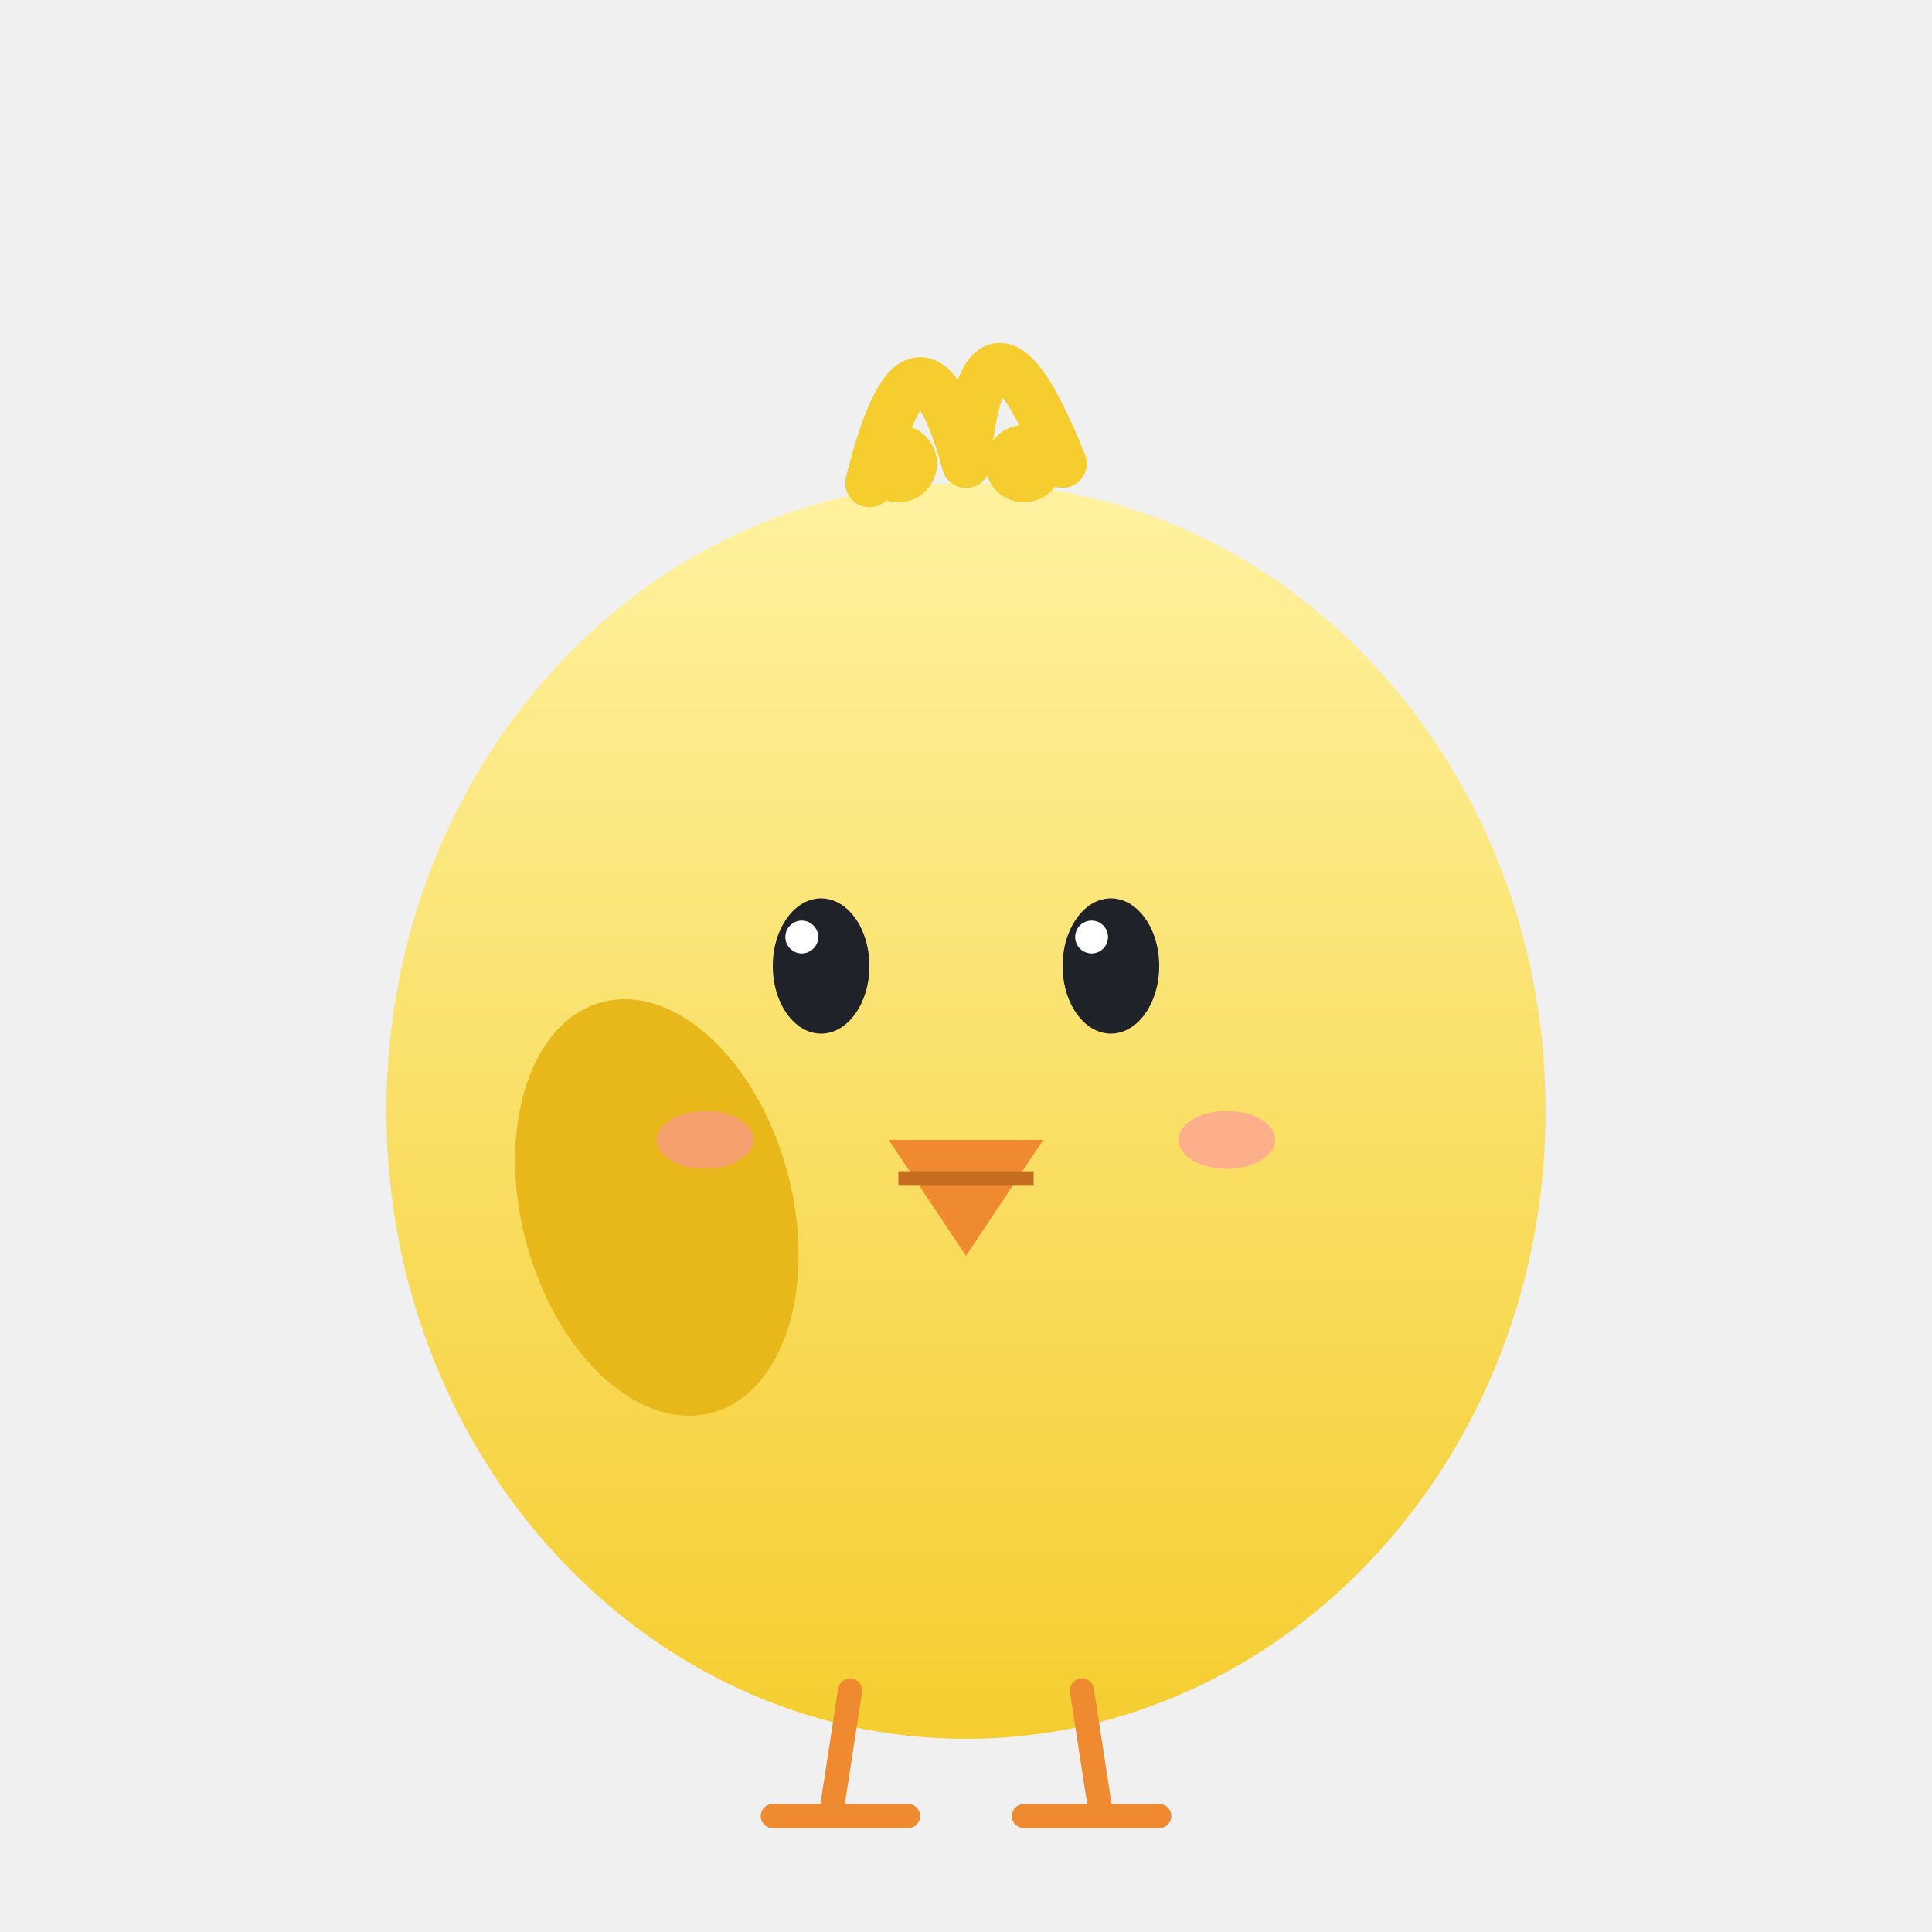
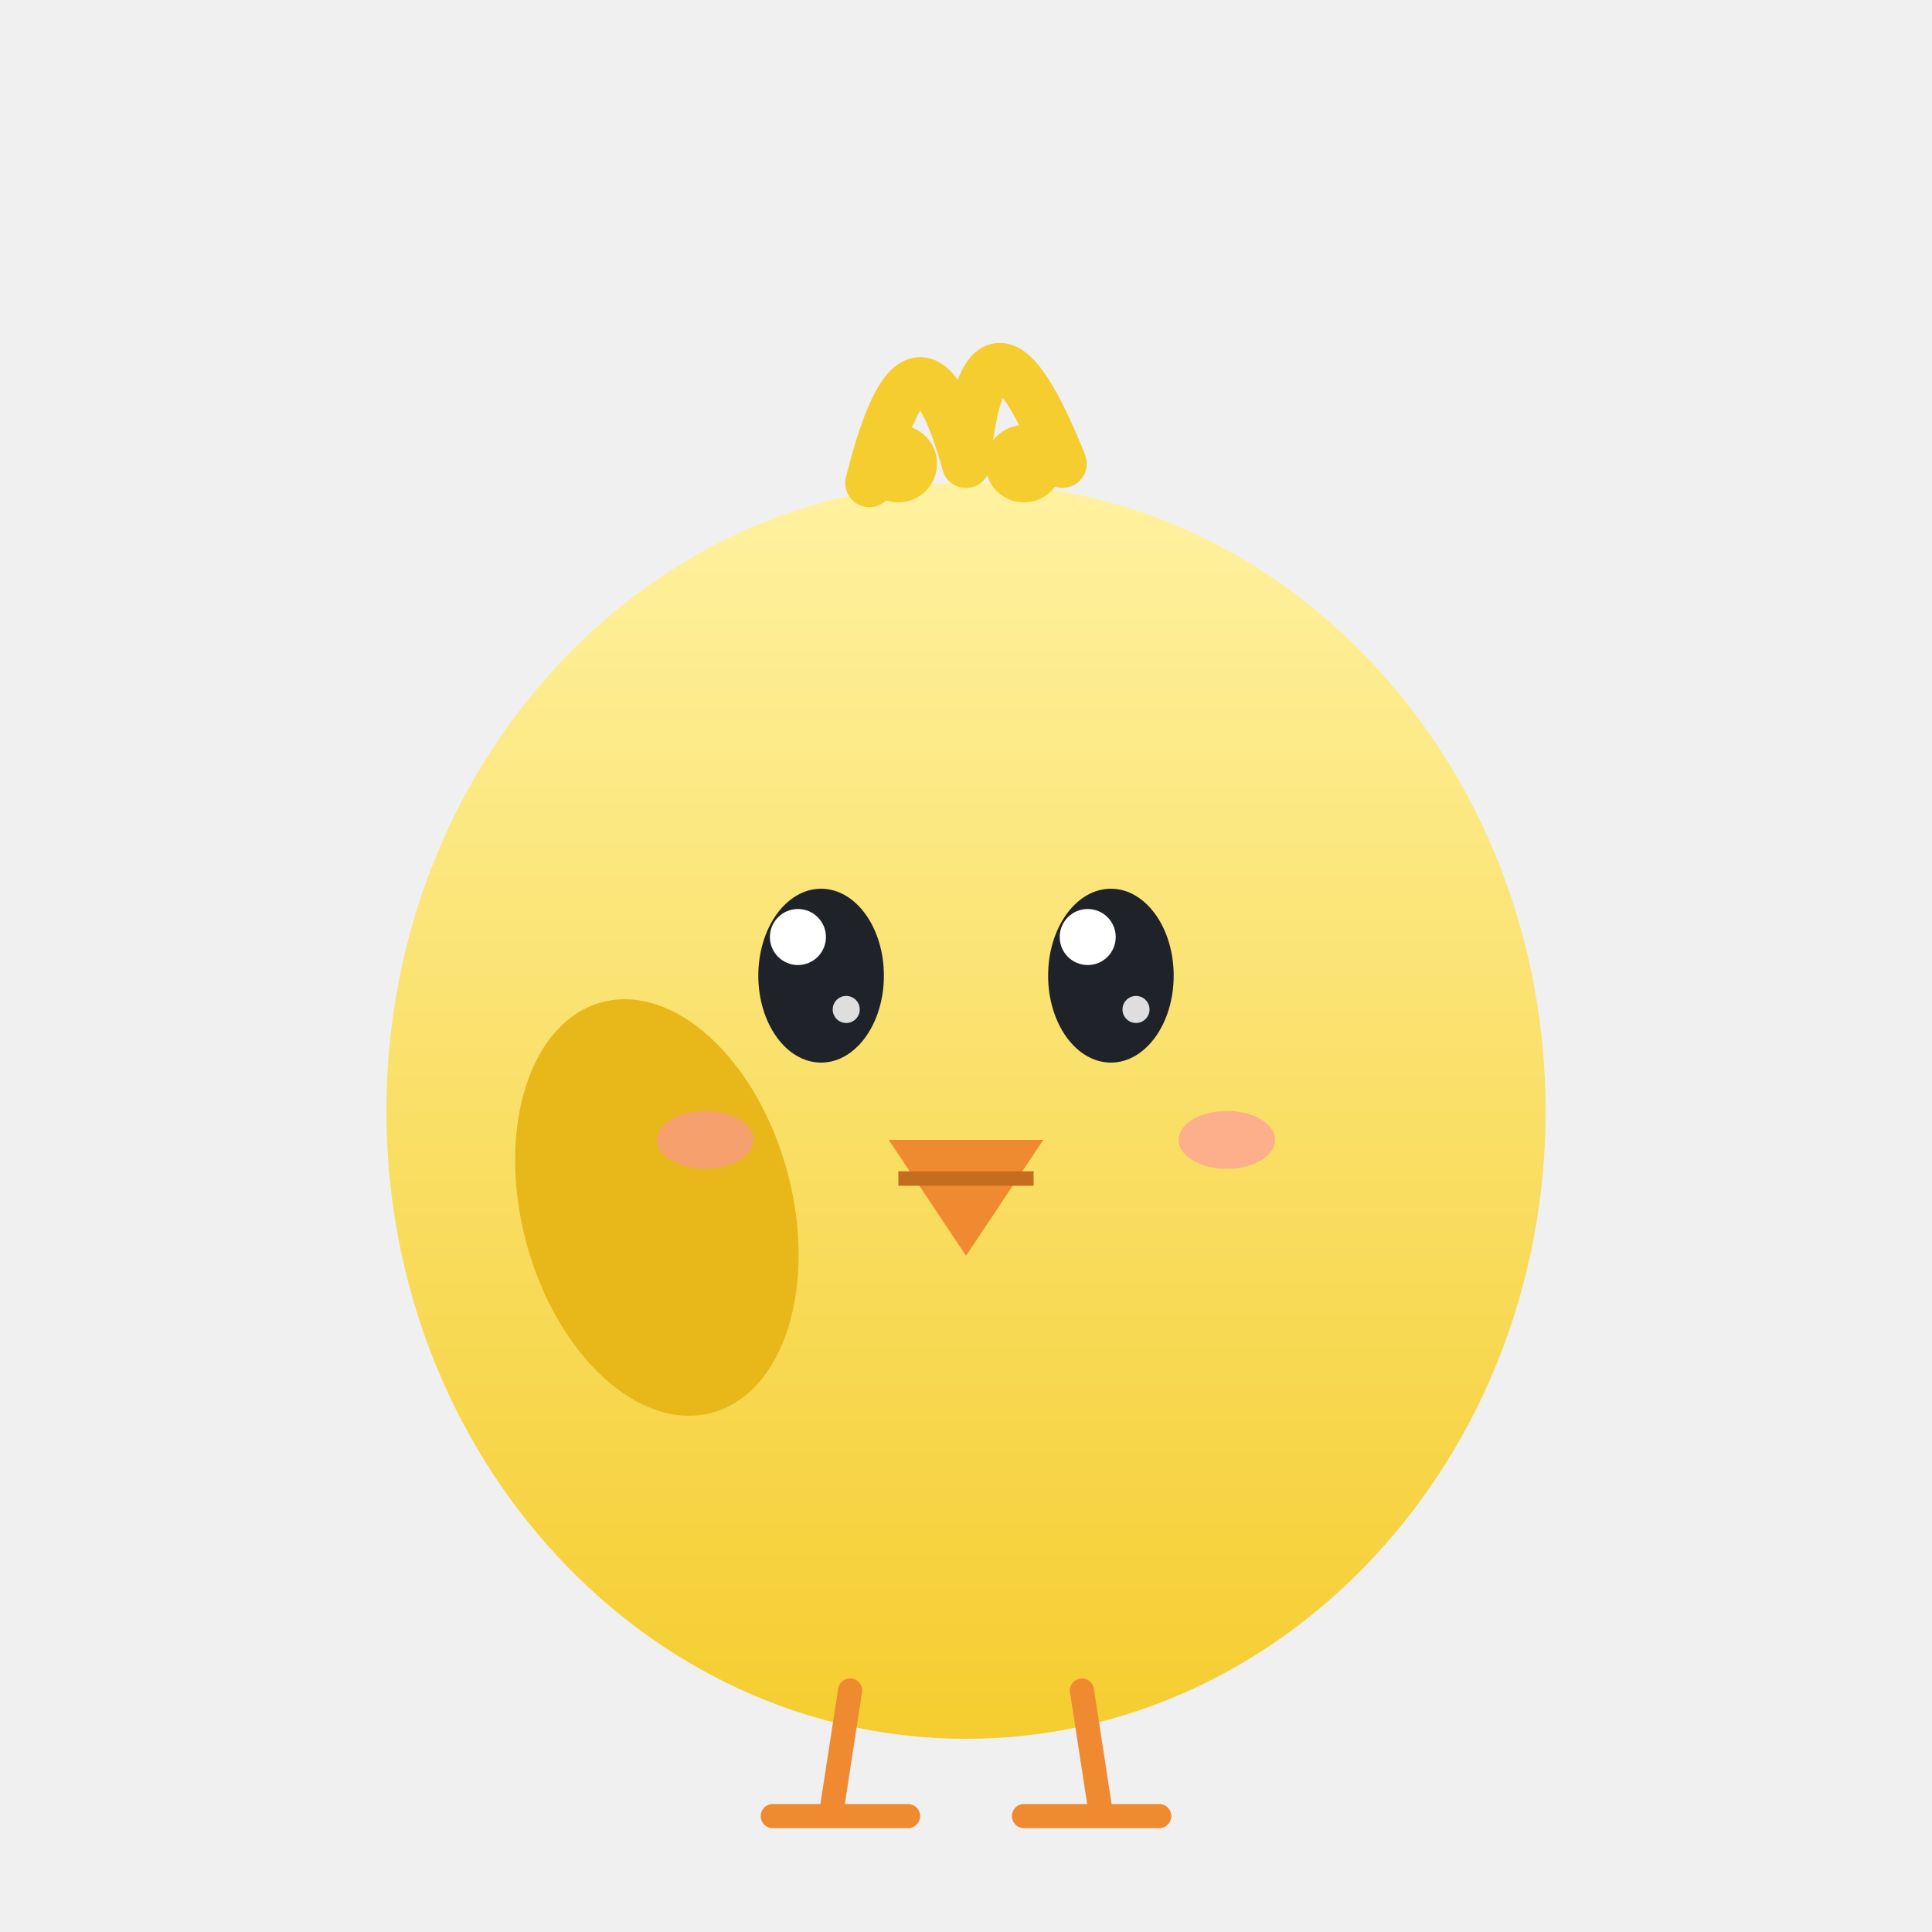
<svg xmlns="http://www.w3.org/2000/svg" viewBox="0 0 200 200">
  <defs>
    <linearGradient id="chickenBody" x1="0" y1="0" x2="0" y2="1">
      <stop offset="0%" stop-color="#fff2a0" />
      <stop offset="100%" stop-color="#f5cd2f" />
    </linearGradient>
  </defs>
  <ellipse cx="100" cy="115" rx="60" ry="65" fill="url(#chickenBody)" />
  <path d="M90 50 Q95 30 100 48" stroke="#f5cd2f" stroke-width="5" fill="none" stroke-linecap="round" />
  <path d="M100 48 Q102 28 110 48" stroke="#f5cd2f" stroke-width="5" fill="none" stroke-linecap="round" />
  <circle cx="93" cy="48" r="4" fill="#f5cd2f" />
  <circle cx="106" cy="48" r="4" fill="#f5cd2f" />
  <ellipse cx="68" cy="125" rx="14" ry="22" fill="#e8b81a" transform="rotate(-15 68 125)" />
-   <ellipse cx="85" cy="100" rx="5" ry="7" fill="#1f2329" />
-   <ellipse cx="115" cy="100" rx="5" ry="7" fill="#1f2329" />
-   <circle cx="83" cy="97" r="1.7" fill="#fff" />
-   <circle cx="113" cy="97" r="1.7" fill="#fff" />
+   <ellipse cx="85" cy="101" rx="6.5" ry="9" fill="#1f2329" />
+   <ellipse cx="115" cy="101" rx="6.5" ry="9" fill="#1f2329" />
+   <circle cx="82.6" cy="97" r="2.9" fill="#fff" />
+   <circle cx="87.6" cy="104.5" r="1.4" fill="#fff" opacity="0.85" />
+   <circle cx="112.6" cy="97" r="2.9" fill="#fff" />
+   <circle cx="117.6" cy="104.5" r="1.4" fill="#fff" opacity="0.85" />
  <path d="M92 118 L108 118 L100 130 Z" fill="#f08a30" />
  <path d="M93 122 L107 122" stroke="#c46d1f" stroke-width="1.5" />
  <path d="M88 175 L86 188 M88 188 L80 188 M88 188 L94 188" stroke="#f08a30" stroke-width="2.5" stroke-linecap="round" fill="none" />
  <path d="M112 175 L114 188 M114 188 L106 188 M114 188 L120 188" stroke="#f08a30" stroke-width="2.5" stroke-linecap="round" fill="none" />
  <ellipse cx="73" cy="118" rx="5" ry="3" fill="#ff8fa5" opacity="0.6" />
  <ellipse cx="127" cy="118" rx="5" ry="3" fill="#ff8fa5" opacity="0.6" />
</svg>
